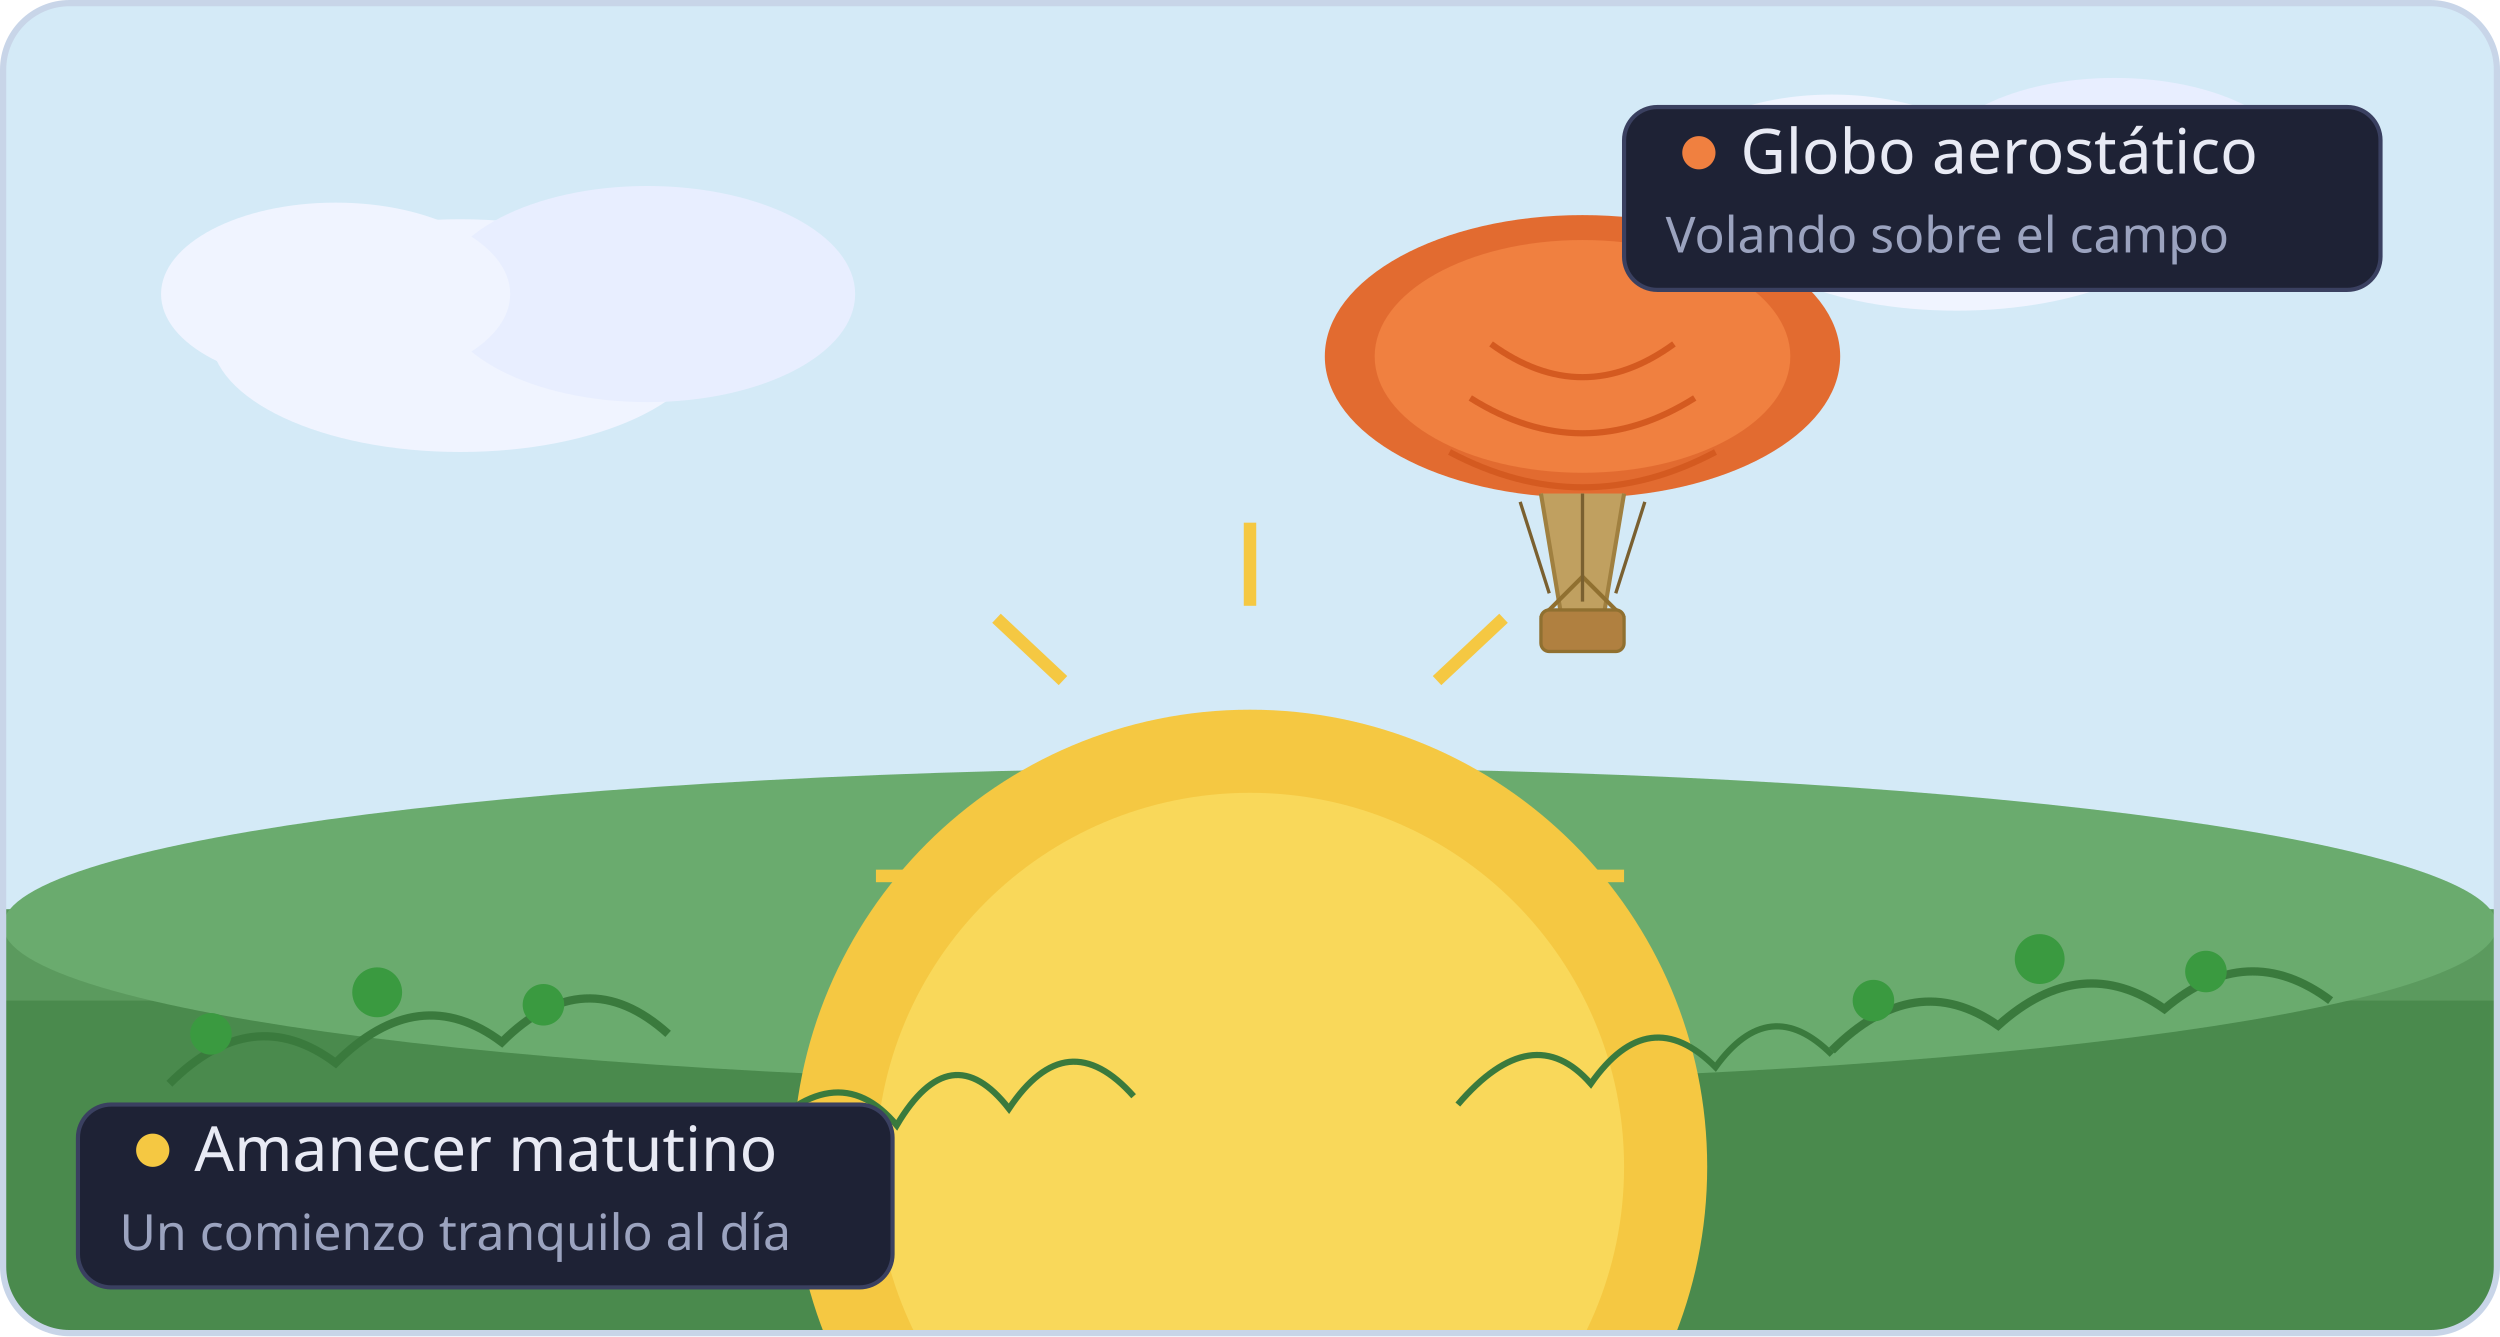
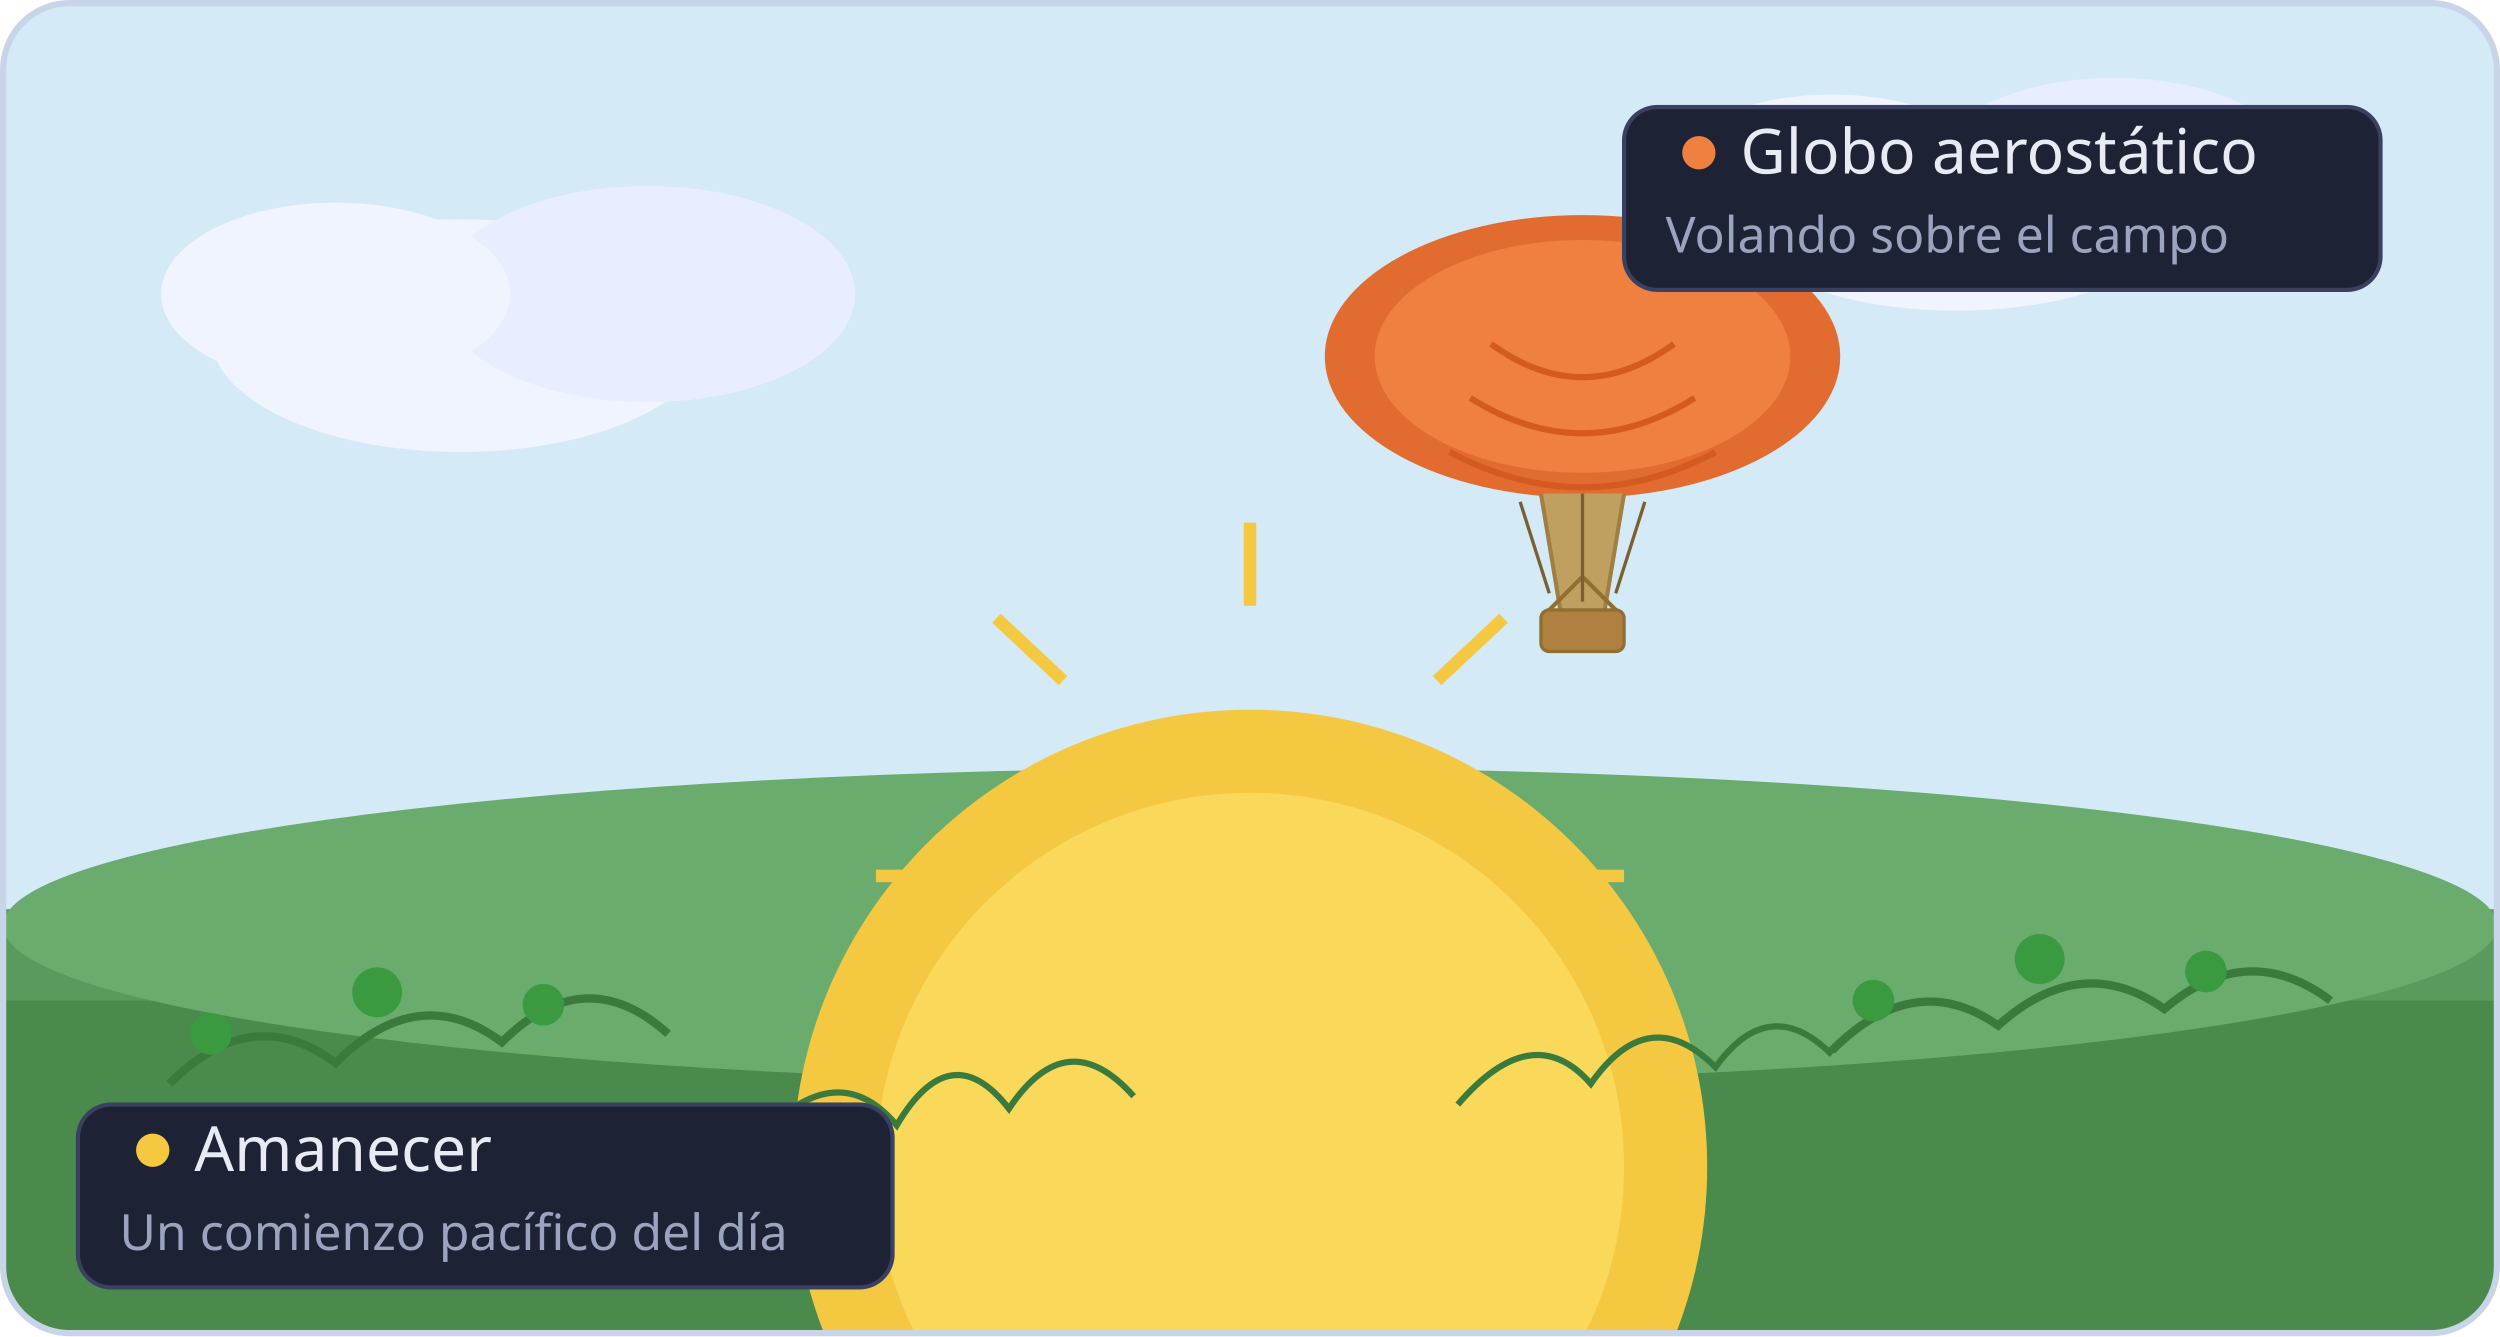
<svg xmlns="http://www.w3.org/2000/svg" width="601.5" viewBox="0 0 601.5 321.5" role="img" version="1.1" id="svg33" height="321.5">
  <defs id="defs1">
    <clipPath id="sky-clip">
      <rect x="40" y="30" width="600" height="320" rx="16" id="rect1" />
    </clipPath>
  </defs>
  <g clip-path="url(#sky-clip)" style="color:#ffffff;font-weight:400;font-size:16px;font-family:'Anthropic Sans', '-apple-system', BlinkMacSystemFont, 'Segoe UI', sans-serif;dominant-baseline:auto;text-anchor:start;opacity:1;fill:#000000;stroke:none;stroke-width:1px;stroke-linecap:butt;stroke-linejoin:miter" id="g29" transform="translate(-39.25,-29.25)">
    <rect x="40" y="30" width="600" height="320" fill="#d4eaf7" style="color:#ffffff;font-weight:400;font-size:16px;font-family:'Anthropic Sans', '-apple-system', BlinkMacSystemFont, 'Segoe UI', sans-serif;dominant-baseline:auto;text-anchor:start;opacity:1;fill:#d4eaf7;stroke:none;stroke-width:1px;stroke-linecap:butt;stroke-linejoin:miter" id="rect2" />
    <rect x="40" y="248" width="600" height="102" fill="#5b9a5e" style="color:#ffffff;font-weight:400;font-size:16px;font-family:'Anthropic Sans', '-apple-system', BlinkMacSystemFont, 'Segoe UI', sans-serif;dominant-baseline:auto;text-anchor:start;opacity:1;fill:#5b9a5e;stroke:none;stroke-width:1px;stroke-linecap:butt;stroke-linejoin:miter" id="rect3" />
    <rect x="40" y="270" width="600" height="80" fill="#4a8a4d" style="color:#ffffff;font-weight:400;font-size:16px;font-family:'Anthropic Sans', '-apple-system', BlinkMacSystemFont, 'Segoe UI', sans-serif;dominant-baseline:auto;text-anchor:start;opacity:1;fill:#4a8a4d;stroke:none;stroke-width:1px;stroke-linecap:butt;stroke-linejoin:miter" id="rect4" />
    <ellipse cx="340" cy="252" rx="300" ry="38" fill="#6aab6e" style="color:#ffffff;font-weight:400;font-size:16px;font-family:'Anthropic Sans', '-apple-system', BlinkMacSystemFont, 'Segoe UI', sans-serif;dominant-baseline:auto;text-anchor:start;opacity:1;fill:#6aab6e;stroke:none;stroke-width:1px;stroke-linecap:butt;stroke-linejoin:miter" id="ellipse4" />
    <circle cx="340" cy="310" r="110" fill="#f5c842" style="color:#ffffff;font-weight:400;font-size:16px;font-family:'Anthropic Sans', '-apple-system', BlinkMacSystemFont, 'Segoe UI', sans-serif;dominant-baseline:auto;text-anchor:start;opacity:1;fill:#f5c842;stroke:none;stroke-width:1px;stroke-linecap:butt;stroke-linejoin:miter" id="circle4" />
    <circle cx="340" cy="310" r="90" fill="#f9d85a" style="color:#ffffff;font-weight:400;font-size:16px;font-family:'Anthropic Sans', '-apple-system', BlinkMacSystemFont, 'Segoe UI', sans-serif;dominant-baseline:auto;text-anchor:start;opacity:1;fill:#f9d85a;stroke:none;stroke-width:1px;stroke-linecap:butt;stroke-linejoin:miter" id="circle5" />
    <line x1="340" y1="175" x2="340" y2="155" stroke="#f5c842" stroke-width="3" style="color:#ffffff;font-weight:400;font-size:16px;font-family:'Anthropic Sans', '-apple-system', BlinkMacSystemFont, 'Segoe UI', sans-serif;dominant-baseline:auto;text-anchor:start;opacity:1;fill:#000000;stroke:#f5c842;stroke-width:3px;stroke-linecap:butt;stroke-linejoin:miter" id="line5" />
    <line x1="295" y1="193" x2="279" y2="178" stroke="#f5c842" stroke-width="3" style="color:#ffffff;font-weight:400;font-size:16px;font-family:'Anthropic Sans', '-apple-system', BlinkMacSystemFont, 'Segoe UI', sans-serif;dominant-baseline:auto;text-anchor:start;opacity:1;fill:#000000;stroke:#f5c842;stroke-width:3px;stroke-linecap:butt;stroke-linejoin:miter" id="line6" />
    <line x1="272" y1="240" x2="250" y2="240" stroke="#f5c842" stroke-width="3" style="color:#ffffff;font-weight:400;font-size:16px;font-family:'Anthropic Sans', '-apple-system', BlinkMacSystemFont, 'Segoe UI', sans-serif;dominant-baseline:auto;text-anchor:start;opacity:1;fill:#000000;stroke:#f5c842;stroke-width:3px;stroke-linecap:butt;stroke-linejoin:miter" id="line7" />
    <line x1="385" y1="193" x2="401" y2="178" stroke="#f5c842" stroke-width="3" style="color:#ffffff;font-weight:400;font-size:16px;font-family:'Anthropic Sans', '-apple-system', BlinkMacSystemFont, 'Segoe UI', sans-serif;dominant-baseline:auto;text-anchor:start;opacity:1;fill:#000000;stroke:#f5c842;stroke-width:3px;stroke-linecap:butt;stroke-linejoin:miter" id="line8" />
    <line x1="408" y1="240" x2="430" y2="240" stroke="#f5c842" stroke-width="3" style="color:#ffffff;font-weight:400;font-size:16px;font-family:'Anthropic Sans', '-apple-system', BlinkMacSystemFont, 'Segoe UI', sans-serif;dominant-baseline:auto;text-anchor:start;opacity:1;fill:#000000;stroke:#f5c842;stroke-width:3px;stroke-linecap:butt;stroke-linejoin:miter" id="line9" />
    <ellipse cx="150" cy="110" rx="60" ry="28" fill="#f0f4ff" style="color:#ffffff;font-weight:400;font-size:16px;font-family:'Anthropic Sans', '-apple-system', BlinkMacSystemFont, 'Segoe UI', sans-serif;dominant-baseline:auto;text-anchor:start;opacity:1;fill:#f0f4ff;stroke:none;stroke-width:1px;stroke-linecap:butt;stroke-linejoin:miter" id="ellipse9" />
    <ellipse cx="195" cy="100" rx="50" ry="26" fill="#e8eeff" style="color:#ffffff;font-weight:400;font-size:16px;font-family:'Anthropic Sans', '-apple-system', BlinkMacSystemFont, 'Segoe UI', sans-serif;dominant-baseline:auto;text-anchor:start;opacity:1;fill:#e8eeff;stroke:none;stroke-width:1px;stroke-linecap:butt;stroke-linejoin:miter" id="ellipse10" />
    <ellipse cx="120" cy="100" rx="42" ry="22" fill="#f0f4ff" style="color:#ffffff;font-weight:400;font-size:16px;font-family:'Anthropic Sans', '-apple-system', BlinkMacSystemFont, 'Segoe UI', sans-serif;dominant-baseline:auto;text-anchor:start;opacity:1;fill:#f0f4ff;stroke:none;stroke-width:1px;stroke-linecap:butt;stroke-linejoin:miter" id="ellipse11" />
    <ellipse cx="510" cy="80" rx="55" ry="24" fill="#f0f4ff" style="color:#ffffff;font-weight:400;font-size:16px;font-family:'Anthropic Sans', '-apple-system', BlinkMacSystemFont, 'Segoe UI', sans-serif;dominant-baseline:auto;text-anchor:start;opacity:1;fill:#f0f4ff;stroke:none;stroke-width:1px;stroke-linecap:butt;stroke-linejoin:miter" id="ellipse12" />
    <ellipse cx="548" cy="70" rx="44" ry="22" fill="#e8eeff" style="color:#ffffff;font-weight:400;font-size:16px;font-family:'Anthropic Sans', '-apple-system', BlinkMacSystemFont, 'Segoe UI', sans-serif;dominant-baseline:auto;text-anchor:start;opacity:1;fill:#e8eeff;stroke:none;stroke-width:1px;stroke-linecap:butt;stroke-linejoin:miter" id="ellipse13" />
    <ellipse cx="480" cy="72" rx="40" ry="20" fill="#f0f4ff" style="color:#ffffff;font-weight:400;font-size:16px;font-family:'Anthropic Sans', '-apple-system', BlinkMacSystemFont, 'Segoe UI', sans-serif;dominant-baseline:auto;text-anchor:start;opacity:1;fill:#f0f4ff;stroke:none;stroke-width:1px;stroke-linecap:butt;stroke-linejoin:miter" id="ellipse14" />
    <ellipse cx="420" cy="115" rx="62" ry="34" fill="#e26b30" style="color:#ffffff;font-weight:400;font-size:16px;font-family:'Anthropic Sans', '-apple-system', BlinkMacSystemFont, 'Segoe UI', sans-serif;dominant-baseline:auto;text-anchor:start;opacity:1;fill:#e26b30;stroke:none;stroke-width:1px;stroke-linecap:butt;stroke-linejoin:miter" id="ellipse15" />
    <ellipse cx="420" cy="115" rx="50" ry="28" fill="#f08040" style="color:#ffffff;font-weight:400;font-size:16px;font-family:'Anthropic Sans', '-apple-system', BlinkMacSystemFont, 'Segoe UI', sans-serif;dominant-baseline:auto;text-anchor:start;opacity:1;fill:#f08040;stroke:none;stroke-width:1px;stroke-linecap:butt;stroke-linejoin:miter" id="ellipse16" />
    <path d="m 388,138 q 32,17 64,0" fill="none" stroke="#d45a20" stroke-width="1.5" style="color:#ffffff;font-weight:400;font-size:16px;font-family:'Anthropic Sans', '-apple-system', BlinkMacSystemFont, 'Segoe UI', sans-serif;dominant-baseline:auto;text-anchor:start;opacity:1;fill:none;stroke:#d45a20;stroke-width:1.5px;stroke-linecap:butt;stroke-linejoin:miter" id="path16" />
    <path d="m 393,125 q 27,17 54,0" fill="none" stroke="#d45a20" stroke-width="1.5" style="color:#ffffff;font-weight:400;font-size:16px;font-family:'Anthropic Sans', '-apple-system', BlinkMacSystemFont, 'Segoe UI', sans-serif;dominant-baseline:auto;text-anchor:start;opacity:1;fill:none;stroke:#d45a20;stroke-width:1.5px;stroke-linecap:butt;stroke-linejoin:miter" id="path17" />
    <path d="m 398,112 q 22,16 44,0" fill="none" stroke="#d45a20" stroke-width="1.5" style="color:#ffffff;font-weight:400;font-size:16px;font-family:'Anthropic Sans', '-apple-system', BlinkMacSystemFont, 'Segoe UI', sans-serif;dominant-baseline:auto;text-anchor:start;opacity:1;fill:none;stroke:#d45a20;stroke-width:1.5px;stroke-linecap:butt;stroke-linejoin:miter" id="path18" />
    <path d="m 410,148 5,30 h 10 l 5,-30" fill="#c0a060" stroke="#a08040" stroke-width="1" style="color:#ffffff;font-weight:400;font-size:16px;font-family:'Anthropic Sans', '-apple-system', BlinkMacSystemFont, 'Segoe UI', sans-serif;dominant-baseline:auto;text-anchor:start;opacity:1;fill:#c0a060;stroke:#a08040;stroke-width:1px;stroke-linecap:butt;stroke-linejoin:miter" id="path19" />
    <line x1="410" y1="178" x2="420" y2="168" stroke="#907030" stroke-width="1" style="color:#ffffff;font-weight:400;font-size:16px;font-family:'Anthropic Sans', '-apple-system', BlinkMacSystemFont, 'Segoe UI', sans-serif;dominant-baseline:auto;text-anchor:start;opacity:1;fill:#000000;stroke:#907030;stroke-width:1px;stroke-linecap:butt;stroke-linejoin:miter" id="line19" />
    <line x1="430" y1="178" x2="420" y2="168" stroke="#907030" stroke-width="1" style="color:#ffffff;font-weight:400;font-size:16px;font-family:'Anthropic Sans', '-apple-system', BlinkMacSystemFont, 'Segoe UI', sans-serif;dominant-baseline:auto;text-anchor:start;opacity:1;fill:#000000;stroke:#907030;stroke-width:1px;stroke-linecap:butt;stroke-linejoin:miter" id="line20" />
    <rect x="410" y="176" width="20" height="10" rx="2" fill="#b08040" stroke="#907030" stroke-width="0.8" style="color:#ffffff;font-weight:400;font-size:16px;font-family:'Anthropic Sans', '-apple-system', BlinkMacSystemFont, 'Segoe UI', sans-serif;dominant-baseline:auto;text-anchor:start;opacity:1;fill:#b08040;stroke:#907030;stroke-width:0.8px;stroke-linecap:butt;stroke-linejoin:miter" id="rect20" />
    <line x1="405" y1="150" x2="412" y2="172" stroke="#7a6030" stroke-width="0.8" style="color:#ffffff;font-weight:400;font-size:16px;font-family:'Anthropic Sans', '-apple-system', BlinkMacSystemFont, 'Segoe UI', sans-serif;dominant-baseline:auto;text-anchor:start;opacity:1;fill:#000000;stroke:#7a6030;stroke-width:0.8px;stroke-linecap:butt;stroke-linejoin:miter" id="line21" />
    <line x1="435" y1="150" x2="428" y2="172" stroke="#7a6030" stroke-width="0.8" style="color:#ffffff;font-weight:400;font-size:16px;font-family:'Anthropic Sans', '-apple-system', BlinkMacSystemFont, 'Segoe UI', sans-serif;dominant-baseline:auto;text-anchor:start;opacity:1;fill:#000000;stroke:#7a6030;stroke-width:0.8px;stroke-linecap:butt;stroke-linejoin:miter" id="line22" />
    <line x1="420" y1="148" x2="420" y2="174" stroke="#7a6030" stroke-width="0.8" style="color:#ffffff;font-weight:400;font-size:16px;font-family:'Anthropic Sans', '-apple-system', BlinkMacSystemFont, 'Segoe UI', sans-serif;dominant-baseline:auto;text-anchor:start;opacity:1;fill:#000000;stroke:#7a6030;stroke-width:0.8px;stroke-linecap:butt;stroke-linejoin:miter" id="line23" />
    <path d="m 80,290 q 20,-20 40,-5 20,-20 40,-5 20,-20 40,-2" fill="none" stroke="#3a7a3d" stroke-width="2" style="color:#ffffff;font-weight:400;font-size:16px;font-family:'Anthropic Sans', '-apple-system', BlinkMacSystemFont, 'Segoe UI', sans-serif;dominant-baseline:auto;text-anchor:start;opacity:1;fill:none;stroke:#3a7a3d;stroke-width:2px;stroke-linecap:butt;stroke-linejoin:miter" id="path23" />
    <circle cx="90" cy="278" r="5" fill="#3a9a40" style="color:#ffffff;font-weight:400;font-size:16px;font-family:'Anthropic Sans', '-apple-system', BlinkMacSystemFont, 'Segoe UI', sans-serif;dominant-baseline:auto;text-anchor:start;opacity:1;fill:#3a9a40;stroke:none;stroke-width:1px;stroke-linecap:butt;stroke-linejoin:miter" id="circle23" />
    <circle cx="130" cy="268" r="6" fill="#3a9a40" style="color:#ffffff;font-weight:400;font-size:16px;font-family:'Anthropic Sans', '-apple-system', BlinkMacSystemFont, 'Segoe UI', sans-serif;dominant-baseline:auto;text-anchor:start;opacity:1;fill:#3a9a40;stroke:none;stroke-width:1px;stroke-linecap:butt;stroke-linejoin:miter" id="circle24" />
    <circle cx="170" cy="271" r="5" fill="#3a9a40" style="color:#ffffff;font-weight:400;font-size:16px;font-family:'Anthropic Sans', '-apple-system', BlinkMacSystemFont, 'Segoe UI', sans-serif;dominant-baseline:auto;text-anchor:start;opacity:1;fill:#3a9a40;stroke:none;stroke-width:1px;stroke-linecap:butt;stroke-linejoin:miter" id="circle25" />
    <path d="m 480,282 q 20,-20 40,-6 20,-18 40,-4 20,-17 40,-2" fill="none" stroke="#3a7a3d" stroke-width="2" style="color:#ffffff;font-weight:400;font-size:16px;font-family:'Anthropic Sans', '-apple-system', BlinkMacSystemFont, 'Segoe UI', sans-serif;dominant-baseline:auto;text-anchor:start;opacity:1;fill:none;stroke:#3a7a3d;stroke-width:2px;stroke-linecap:butt;stroke-linejoin:miter" id="path25" />
    <circle cx="490" cy="270" r="5" fill="#3a9a40" style="color:#ffffff;font-weight:400;font-size:16px;font-family:'Anthropic Sans', '-apple-system', BlinkMacSystemFont, 'Segoe UI', sans-serif;dominant-baseline:auto;text-anchor:start;opacity:1;fill:#3a9a40;stroke:none;stroke-width:1px;stroke-linecap:butt;stroke-linejoin:miter" id="circle26" />
    <circle cx="530" cy="260" r="6" fill="#3a9a40" style="color:#ffffff;font-weight:400;font-size:16px;font-family:'Anthropic Sans', '-apple-system', BlinkMacSystemFont, 'Segoe UI', sans-serif;dominant-baseline:auto;text-anchor:start;opacity:1;fill:#3a9a40;stroke:none;stroke-width:1px;stroke-linecap:butt;stroke-linejoin:miter" id="circle27" />
    <circle cx="570" cy="263" r="5" fill="#3a9a40" style="color:#ffffff;font-weight:400;font-size:16px;font-family:'Anthropic Sans', '-apple-system', BlinkMacSystemFont, 'Segoe UI', sans-serif;dominant-baseline:auto;text-anchor:start;opacity:1;fill:#3a9a40;stroke:none;stroke-width:1px;stroke-linecap:butt;stroke-linejoin:miter" id="circle28" />
    <path d="m 220,305 q 20,-23 35,-5 13,-22 27,-4 14,-21 30,-3" fill="none" stroke="#3a7a3d" stroke-width="1.5" style="color:#ffffff;font-weight:400;font-size:16px;font-family:'Anthropic Sans', '-apple-system', BlinkMacSystemFont, 'Segoe UI', sans-serif;dominant-baseline:auto;text-anchor:start;opacity:1;fill:none;stroke:#3a7a3d;stroke-width:1.5px;stroke-linecap:butt;stroke-linejoin:miter" id="path28" />
    <path d="m 390,295 q 18,-21 32,-5 14,-20 30,-4 13,-18 28,-3" fill="none" stroke="#3a7a3d" stroke-width="1.5" style="color:#ffffff;font-weight:400;font-size:16px;font-family:'Anthropic Sans', '-apple-system', BlinkMacSystemFont, 'Segoe UI', sans-serif;dominant-baseline:auto;text-anchor:start;opacity:1;fill:none;stroke:#3a7a3d;stroke-width:1.5px;stroke-linecap:butt;stroke-linejoin:miter" id="path29" />
  </g>
  <rect x="0.75" y="0.75" width="600" height="320" rx="16" fill="none" stroke="#c8d5e8" stroke-width="1.5" style="color:#ffffff;font-weight:400;font-size:16px;font-family:'Anthropic Sans', '-apple-system', BlinkMacSystemFont, 'Segoe UI', sans-serif;dominant-baseline:auto;text-anchor:start;opacity:1;fill:none;stroke:#c8d5e8;stroke-width:1.5px;stroke-linecap:butt;stroke-linejoin:miter" id="rect29" />
  <rect x="18.75" y="265.75" width="196" height="44" rx="8" style="color:#ffffff;font-weight:400;font-size:16px;font-family:'Anthropic Sans', '-apple-system', BlinkMacSystemFont, 'Segoe UI', sans-serif;dominant-baseline:auto;text-anchor:start;opacity:1;fill:#1e2235;stroke:#3a4060;stroke-width:1px;stroke-linecap:butt;stroke-linejoin:miter" id="rect30" />
  <circle cx="36.75" cy="276.75" r="4" fill="#f5c842" style="color:#ffffff;font-weight:400;font-size:16px;font-family:'Anthropic Sans', '-apple-system', BlinkMacSystemFont, 'Segoe UI', sans-serif;dominant-baseline:auto;text-anchor:start;opacity:1;fill:#f5c842;stroke:none;stroke-width:1px;stroke-linecap:butt;stroke-linejoin:miter" id="circle30" />
  <text x="46.75" y="281.75" style="color:#ffffff;font-weight:500;font-size:15px;font-family:sans-serif;dominant-baseline:auto;text-anchor:start;opacity:1;fill:#e8eaf4;stroke:none;stroke-width:1px;stroke-linecap:butt;stroke-linejoin:miter" id="text30">
-     <tspan>Amanecer matutino</tspan>
+     <tspan>Amanecer</tspan>
  </text>
  <text x="28.75" y="300.75" style="color:#ffffff;font-weight:400;font-size:12px;font-family:sans-serif;dominant-baseline:auto;text-anchor:start;opacity:1;fill:#9ba3bf;stroke:none;stroke-width:1px;stroke-linecap:butt;stroke-linejoin:miter" id="text31">
-     <tspan>Un comienzo tranquilo al día</tspan>
+     <tspan>Un comienzo pacífico del día</tspan>
  </text>
  <rect x="390.75" y="25.75" width="182" height="44" rx="8" style="color:#ffffff;font-weight:400;font-size:16px;font-family:'Anthropic Sans', '-apple-system', BlinkMacSystemFont, 'Segoe UI', sans-serif;dominant-baseline:auto;text-anchor:start;opacity:1;fill:#1e2235;stroke:#3a4060;stroke-width:1px;stroke-linecap:butt;stroke-linejoin:miter" id="rect31" />
  <circle cx="408.75" cy="36.75" r="4" fill="#f08040" style="color:#ffffff;font-weight:400;font-size:16px;font-family:'Anthropic Sans', '-apple-system', BlinkMacSystemFont, 'Segoe UI', sans-serif;dominant-baseline:auto;text-anchor:start;opacity:1;fill:#f08040;stroke:none;stroke-width:1px;stroke-linecap:butt;stroke-linejoin:miter" id="circle31" />
  <text x="418.75" y="41.75" style="color:#ffffff;font-weight:500;font-size:15px;font-family:sans-serif;dominant-baseline:auto;text-anchor:start;opacity:1;fill:#e8eaf4;stroke:none;stroke-width:1px;stroke-linecap:butt;stroke-linejoin:miter" id="text32">
    <tspan>Globo aerostático</tspan>
  </text>
  <text x="400.75" y="60.75" style="color:#ffffff;font-weight:400;font-size:12px;font-family:sans-serif;dominant-baseline:auto;text-anchor:start;opacity:1;fill:#9ba3bf;stroke:none;stroke-width:1px;stroke-linecap:butt;stroke-linejoin:miter" id="text33">
    <tspan>Volando sobre el campo</tspan>
  </text>
</svg>
